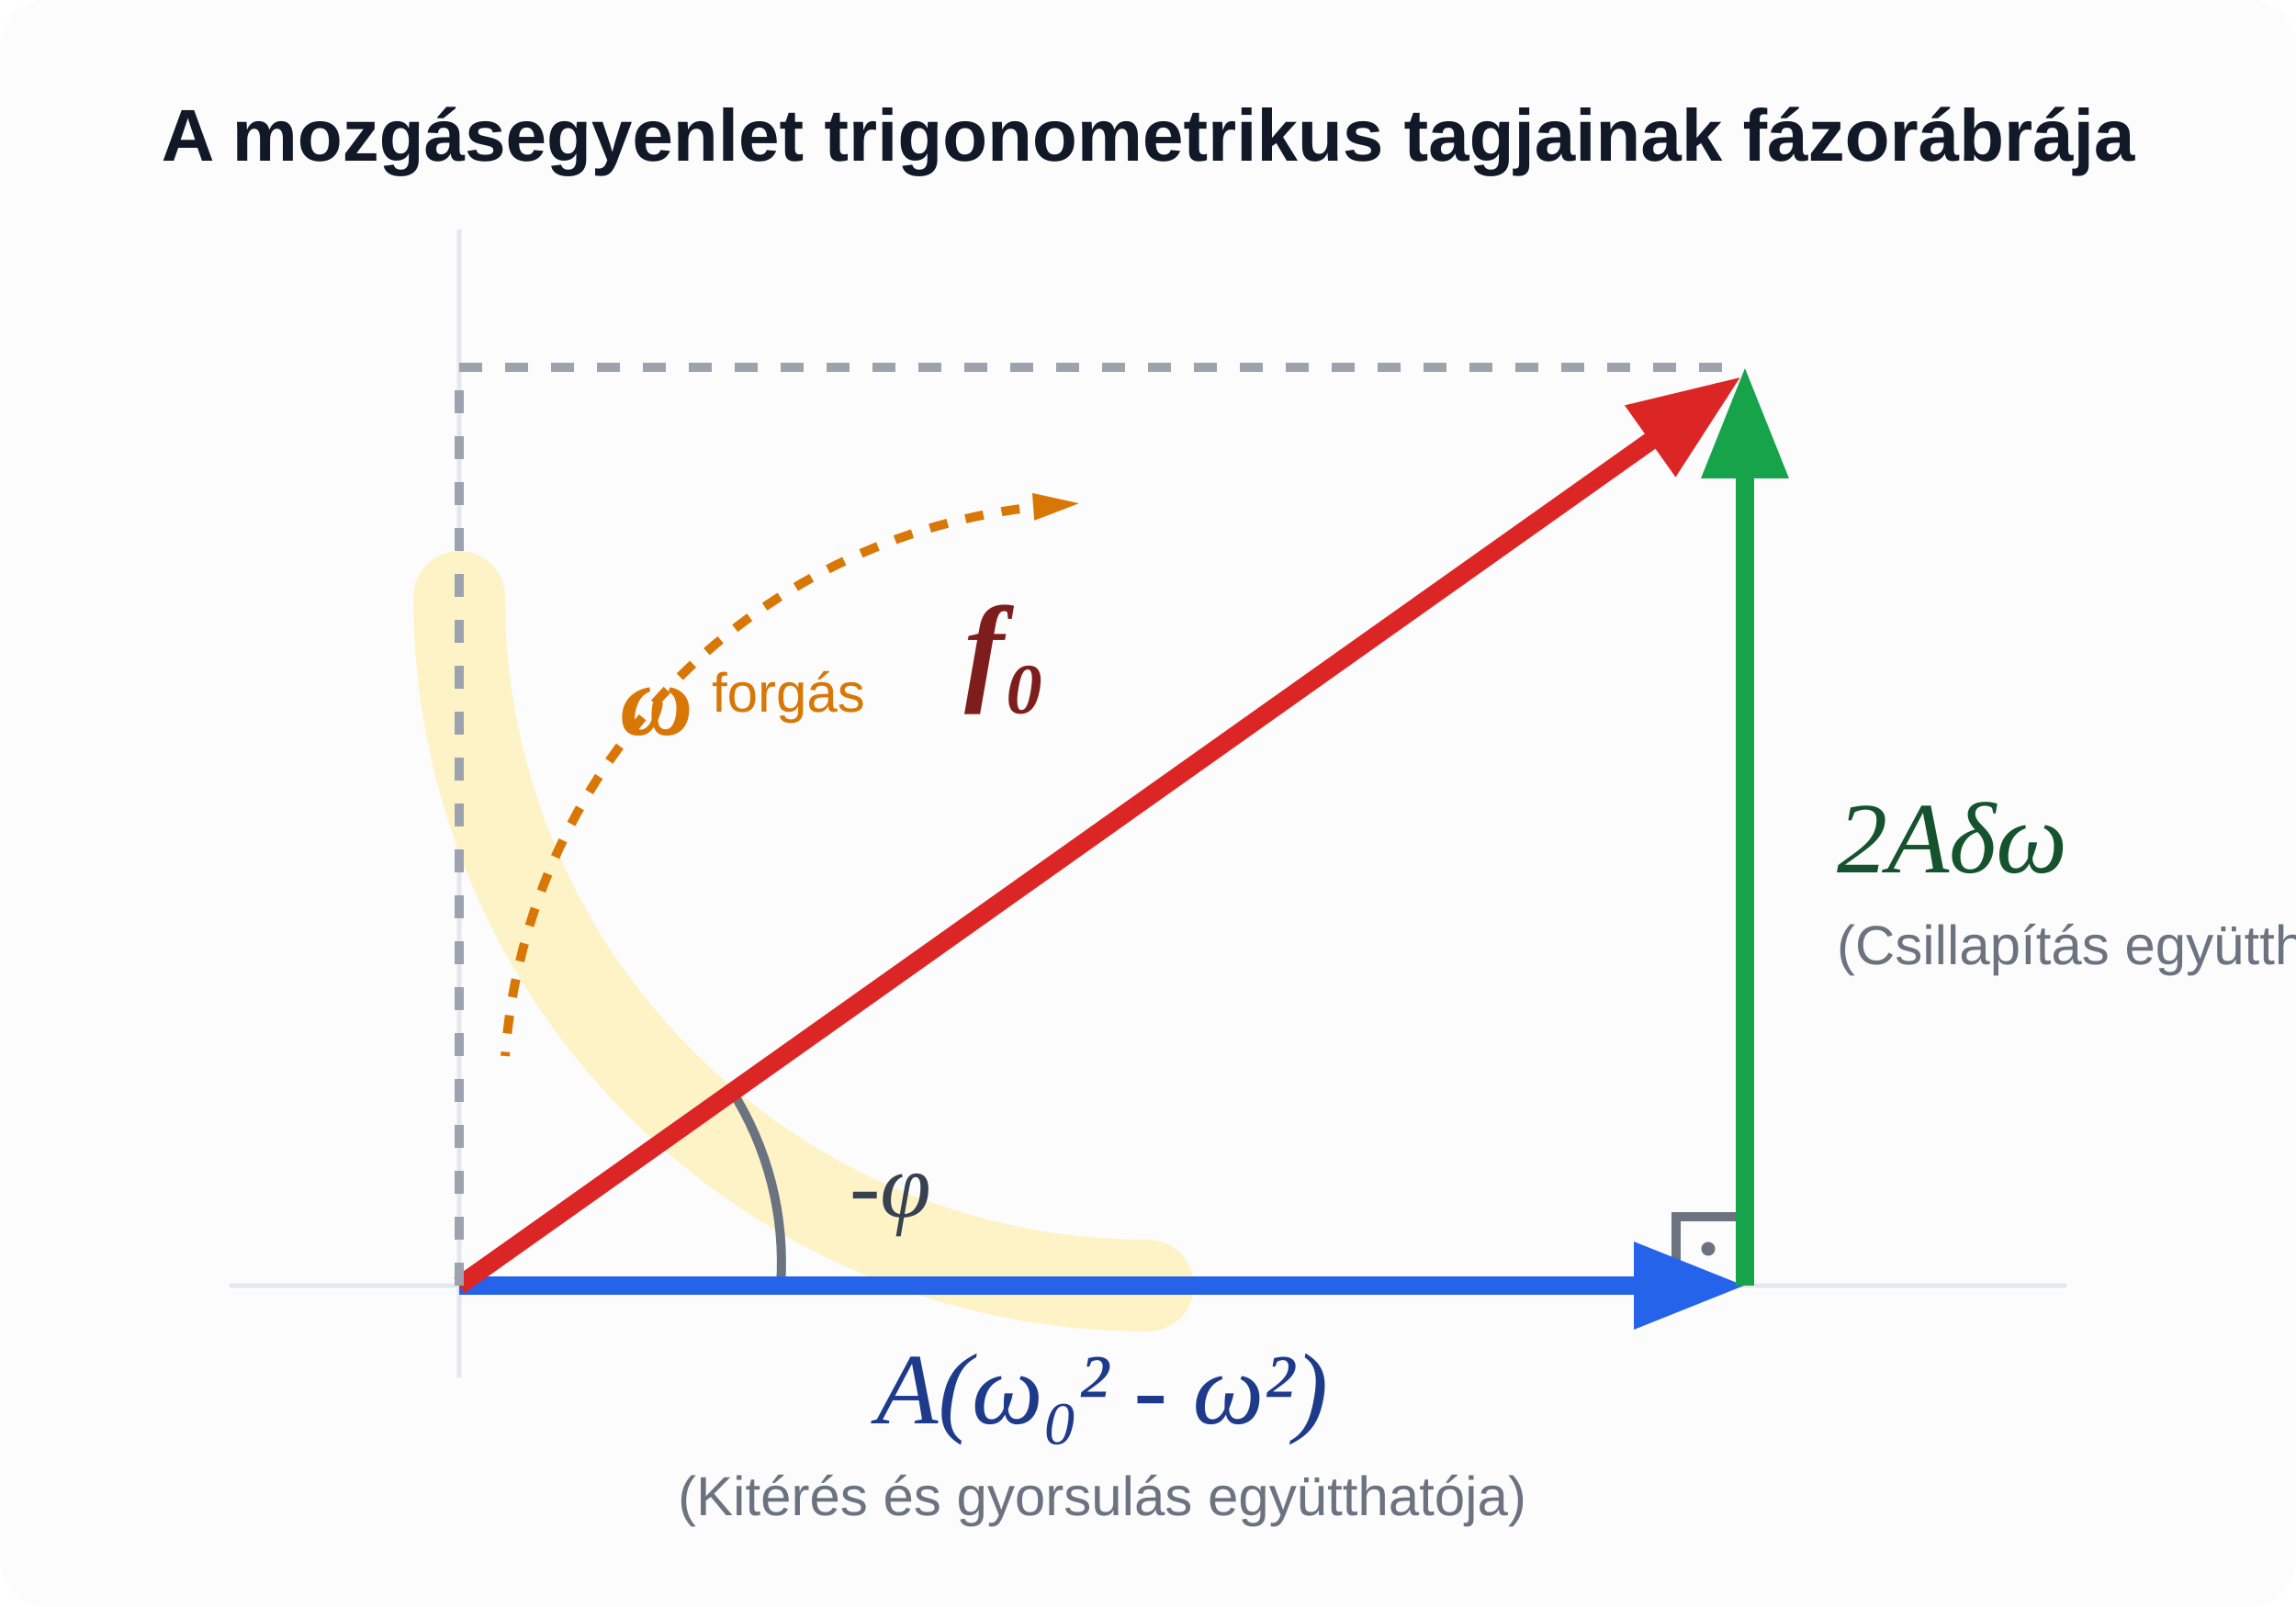
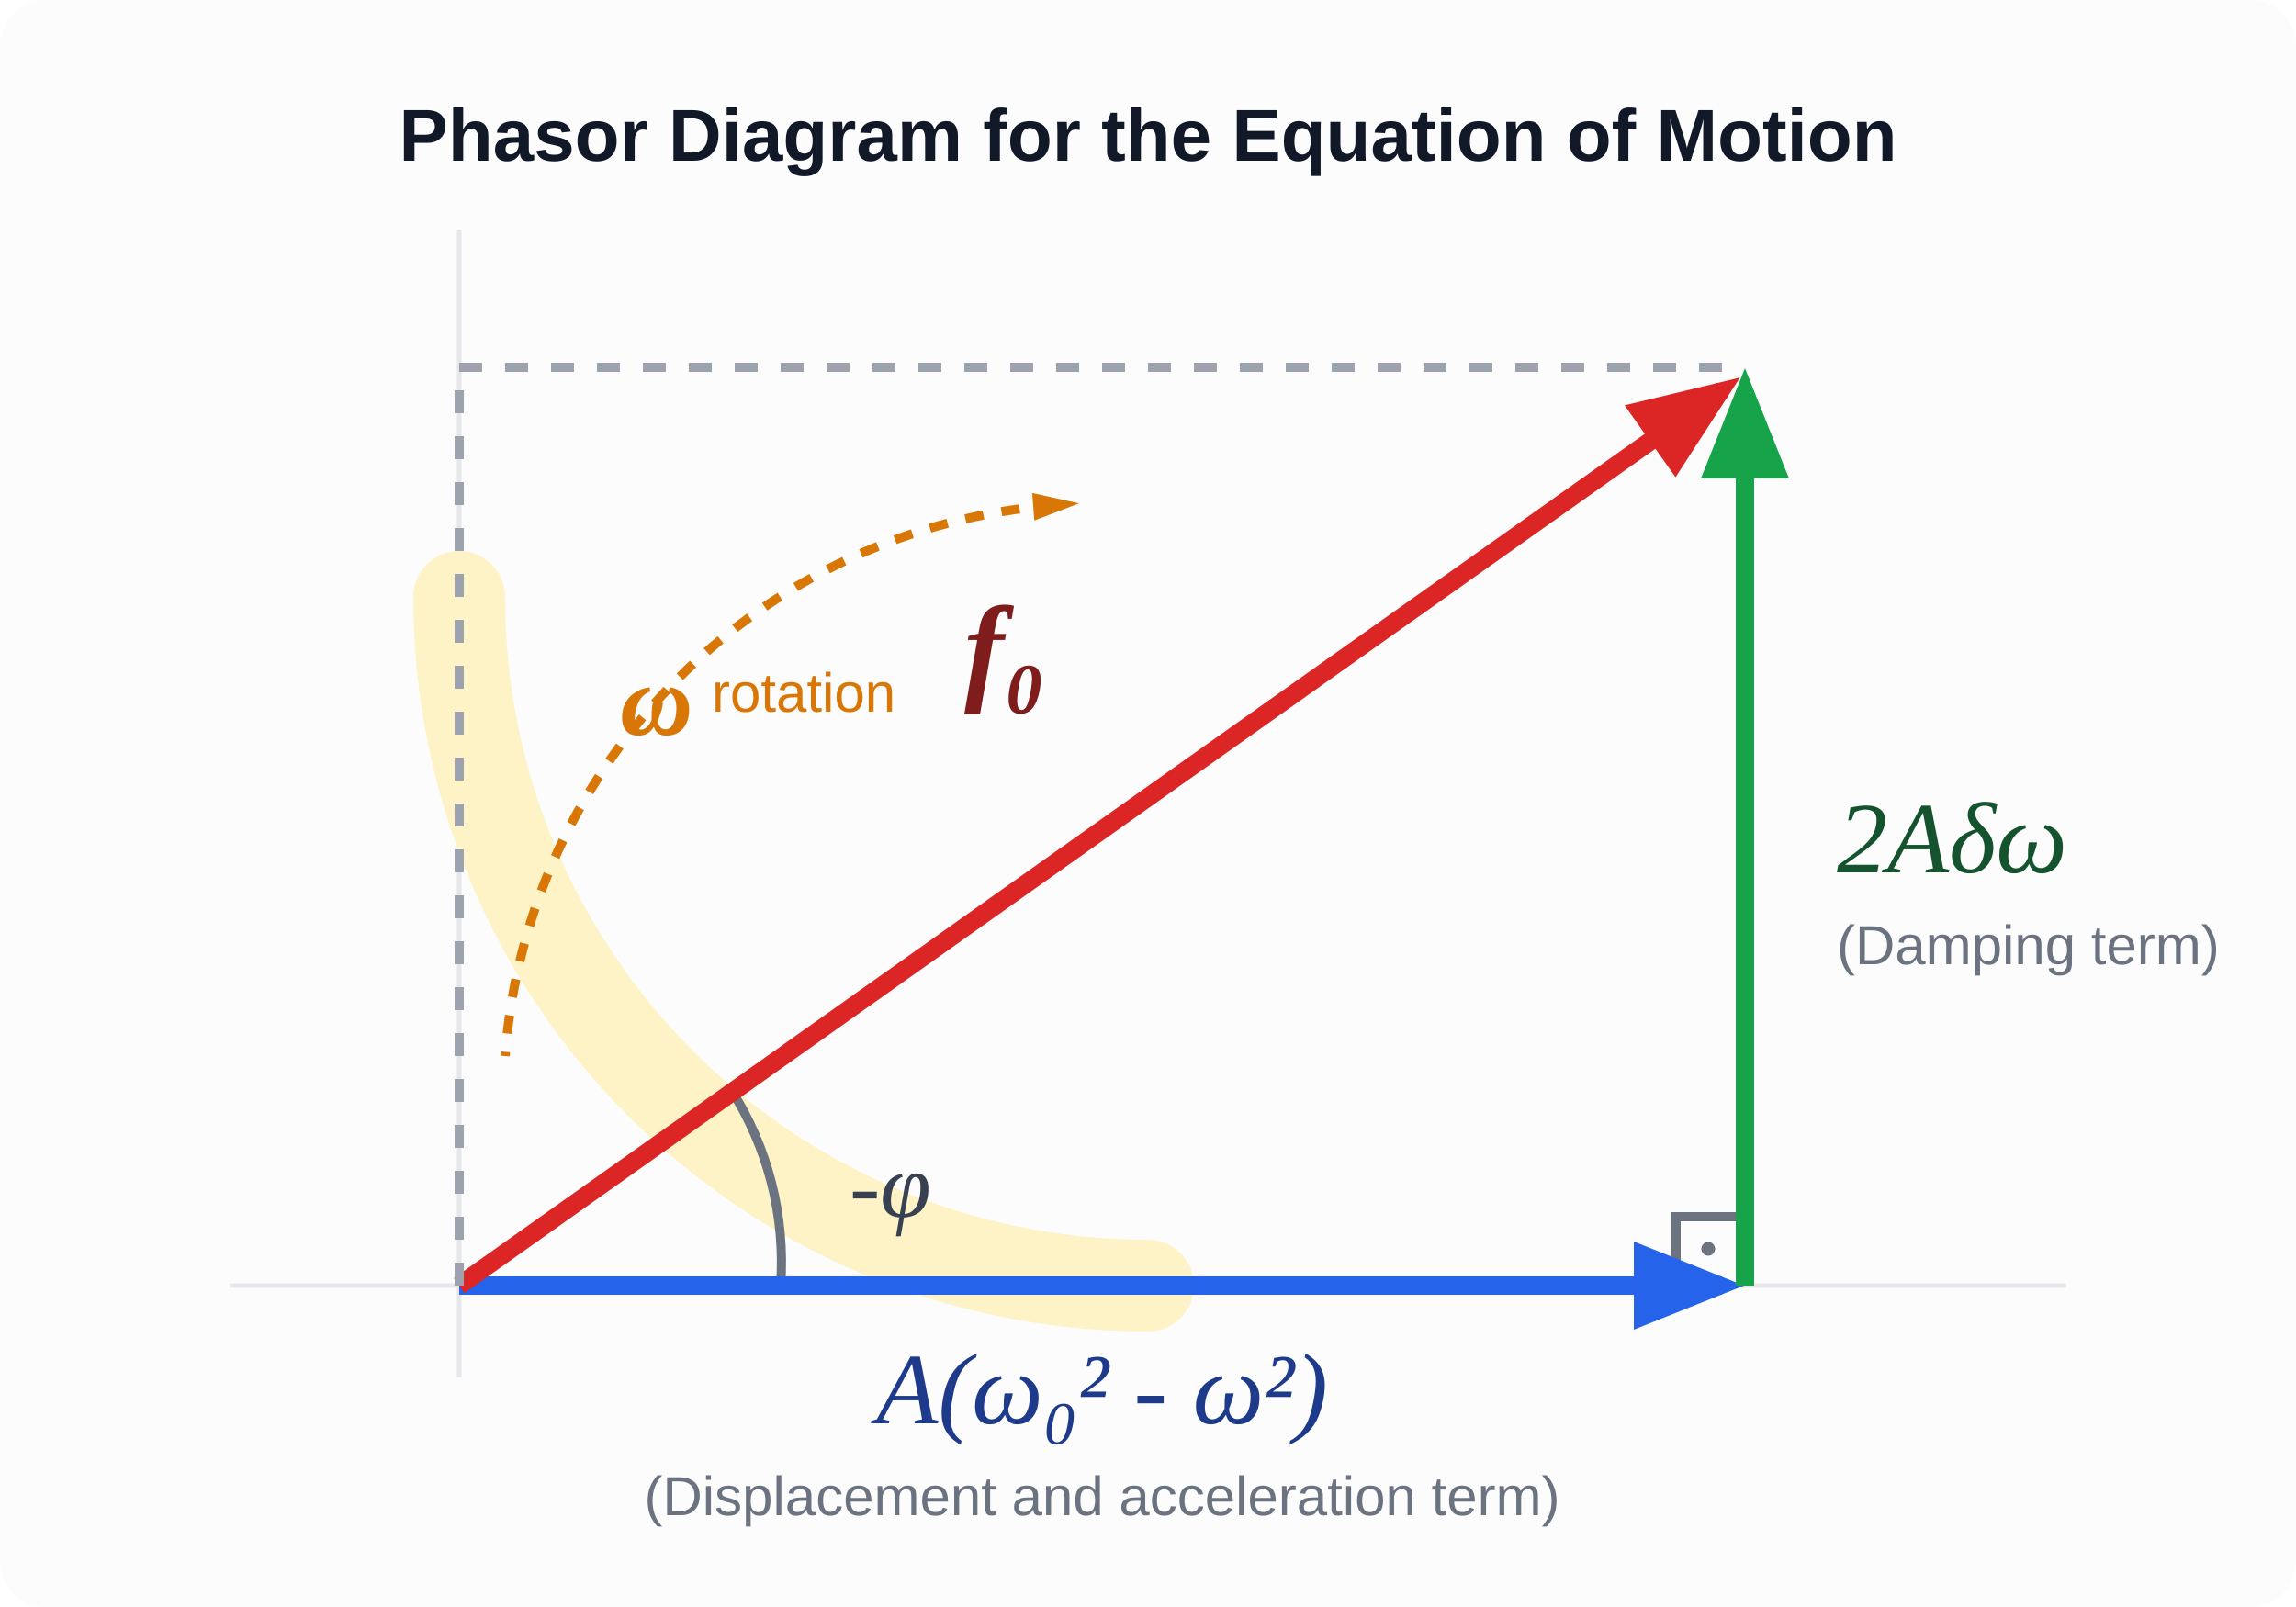
<svg xmlns="http://www.w3.org/2000/svg" viewBox="0 0 500 350" width="100%" height="100%">
  <rect width="100%" height="100%" fill="#fcfcfc" rx="10" ry="10" />
  <g stroke="#e5e7eb" stroke-width="1">
    <line x1="50" y1="280" x2="450" y2="280" />
    <line x1="100" y1="50" x2="100" y2="300" />
  </g>
  <defs>
    <marker id="arrowBlue" viewBox="0 0 10 10" refX="8" refY="5" markerWidth="6" markerHeight="6" orient="auto-start-reverse">
      <path d="M 0 1 L 10 5 L 0 9 z" fill="#2563eb" />
    </marker>
    <marker id="arrowGreen" viewBox="0 0 10 10" refX="8" refY="5" markerWidth="6" markerHeight="6" orient="auto-start-reverse">
      <path d="M 0 1 L 10 5 L 0 9 z" fill="#16a34a" />
    </marker>
    <marker id="arrowRed" viewBox="0 0 10 10" refX="8" refY="5" markerWidth="6" markerHeight="6" orient="auto-start-reverse">
      <path d="M 0 1 L 10 5 L 0 9 z" fill="#dc2626" />
    </marker>
    <marker id="arrowOmega" viewBox="0 0 10 10" refX="5" refY="5" markerWidth="5" markerHeight="5" orient="auto-start-reverse">
      <path d="M 0 2 L 10 5 L 0 8 z" fill="#d97706" />
    </marker>
  </defs>
  <path d="M 100 130 A 150 150 0 0 0 250 280" fill="none" stroke="#fef3c7" stroke-width="20" stroke-linecap="round" />
  <path d="M 230 110 A 130 130 0 0 0 110 230" fill="none" stroke="#d97706" stroke-width="2" stroke-dasharray="4,4" marker-start="url(#arrowOmega)" />
  <text x="135" y="160" font-family="Times New Roman, serif" font-style="italic" font-size="22" fill="#d97706" font-weight="bold">ω</text>
-   <text x="155" y="155" font-family="Arial, sans-serif" font-size="12" fill="#d97706">forgás</text>
+   <text x="155" y="155" font-family="Arial, sans-serif" font-size="12" fill="#d97706">rotation</text>
  <path d="M 170 280 A 70 70 0 0 0 159 237" fill="none" stroke="#6b7280" stroke-width="2" />
  <text x="185" y="265" font-family="Times New Roman, serif" font-style="italic" font-size="20" fill="#374151">-φ</text>
  <path d="M 365 280 L 365 265 L 380 265" fill="none" stroke="#6b7280" stroke-width="2" />
  <circle cx="372" cy="272" r="1.5" fill="#6b7280" />
  <line x1="100" y1="280" x2="375" y2="280" stroke="#2563eb" stroke-width="4" marker-end="url(#arrowBlue)" />
  <line x1="380" y1="280" x2="380" y2="85" stroke="#16a34a" stroke-width="4" marker-end="url(#arrowGreen)" />
  <line x1="100" y1="280" x2="375" y2="85" stroke="#dc2626" stroke-width="4" marker-end="url(#arrowRed)" />
  <line x1="100" y1="280" x2="100" y2="80" stroke="#9ca3af" stroke-width="2" stroke-dasharray="5,5" />
  <line x1="100" y1="80" x2="380" y2="80" stroke="#9ca3af" stroke-width="2" stroke-dasharray="5,5" />
  <text x="240" y="310" font-family="Times New Roman, serif" font-style="italic" font-size="22" fill="#1e3a8a" text-anchor="middle">A(ω₀² - ω²)</text>
-   <text x="240" y="330" font-family="Arial, sans-serif" font-size="12" fill="#6b7280" text-anchor="middle">(Kitérés és gyorsulás együtthatója)</text>
+   <text x="240" y="330" font-family="Arial, sans-serif" font-size="12" fill="#6b7280" text-anchor="middle">(Displacement and acceleration term)</text>
  <text x="400" y="190" font-family="Times New Roman, serif" font-style="italic" font-size="22" fill="#14532d">2Aδω</text>
-   <text x="400" y="210" font-family="Arial, sans-serif" font-size="12" fill="#6b7280">(Csillapítás együtthatója)</text>
+   <text x="400" y="210" font-family="Arial, sans-serif" font-size="12" fill="#6b7280">(Damping term)</text>
  <text x="210" y="150" font-family="Times New Roman, serif" font-style="italic" font-size="26" fill="#7f1d1d" font-weight="bold">f₀</text>
-   <text x="250" y="35" font-family="Arial, sans-serif" font-size="16" font-weight="bold" fill="#111827" text-anchor="middle">A mozgásegyenlet trigonometrikus tagjainak fázorábrája</text>
+   <text x="250" y="35" font-family="Arial, sans-serif" font-size="16" font-weight="bold" fill="#111827" text-anchor="middle">Phasor Diagram for the Equation of Motion</text>
</svg>
